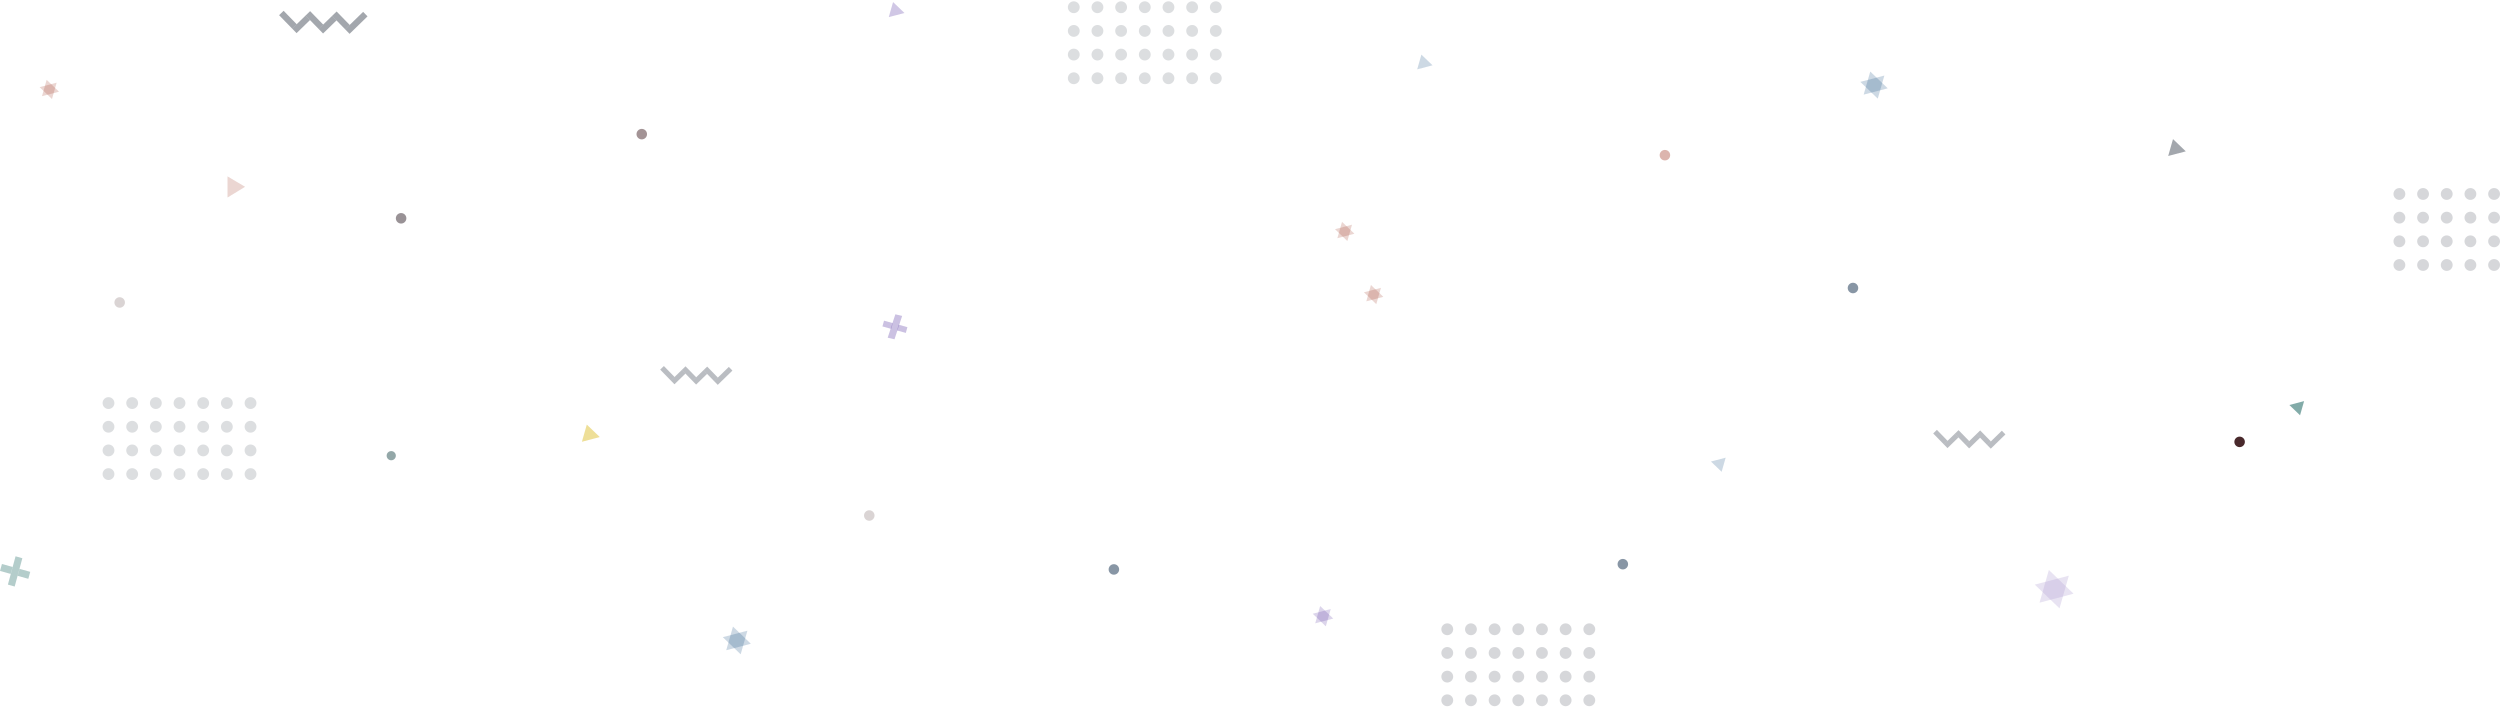
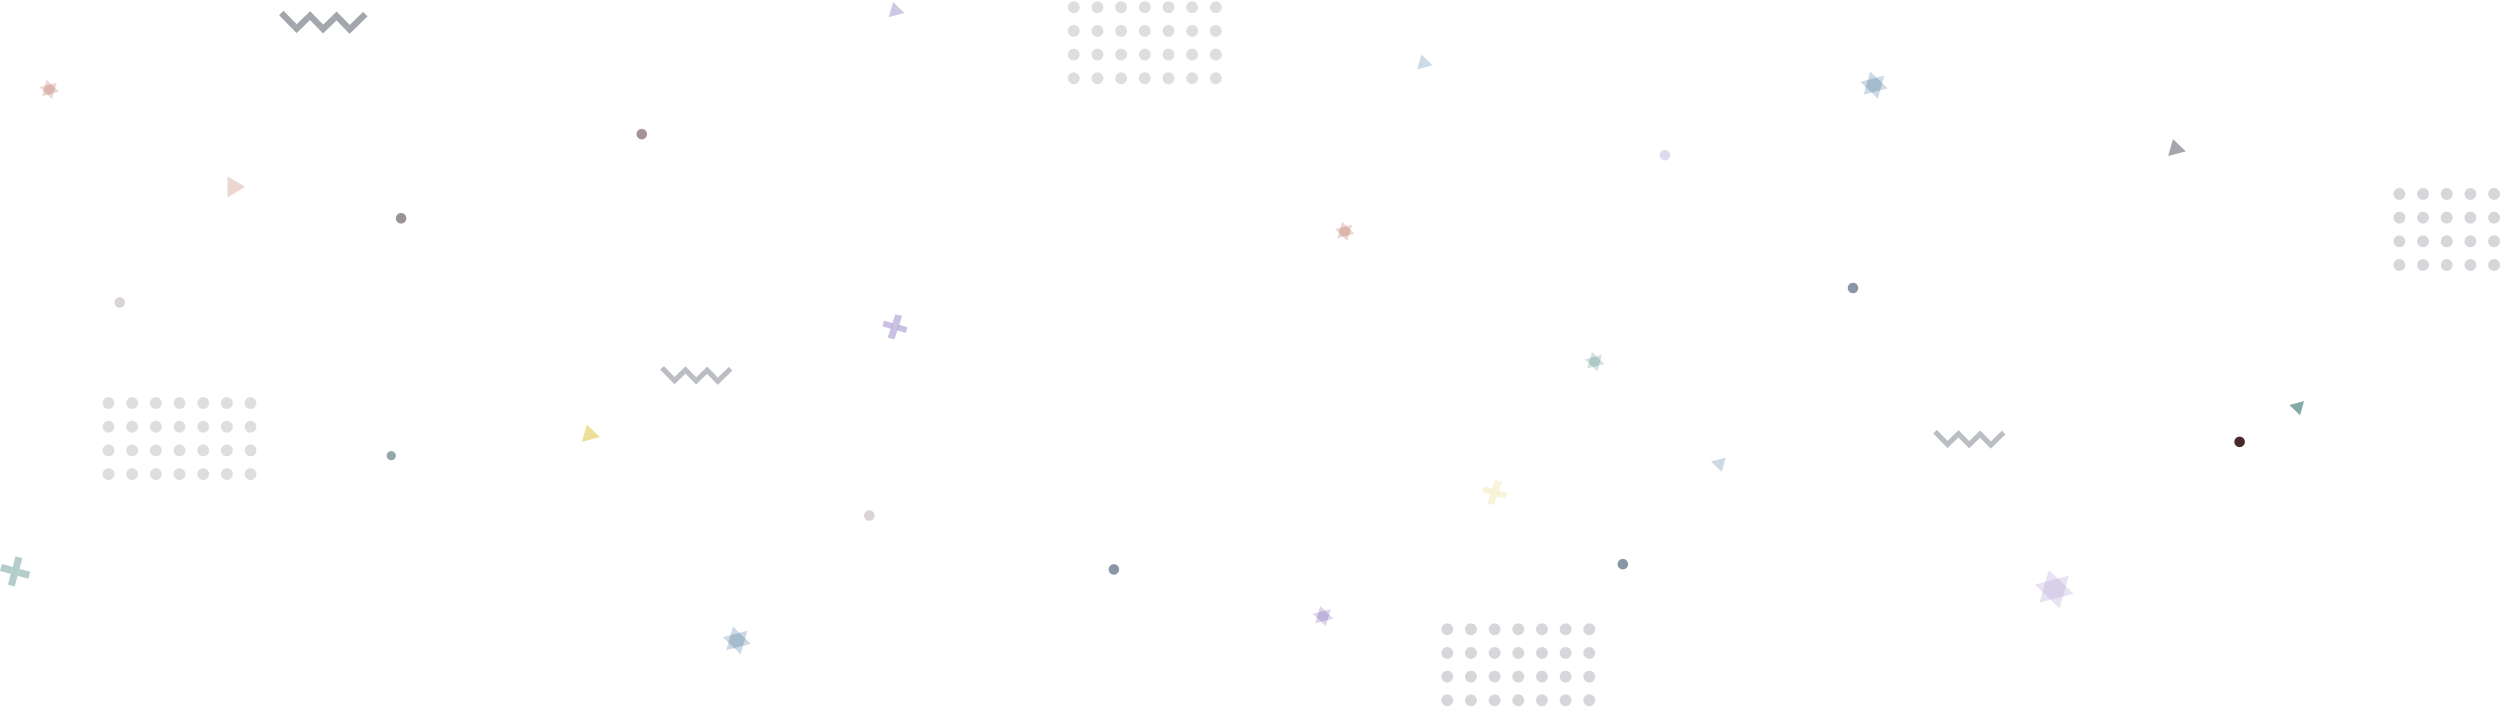
<svg xmlns="http://www.w3.org/2000/svg" width="1901" height="537" viewBox="0 0 1901 537" fill="none">
  <path d="M1020.47 168.704L1029.88 177.727L1016.93 181.136L1020.47 168.704Z" fill="#9E341F" fill-opacity="0.2" />
  <path d="M1024.53 183.297L1015.13 174.273L1028.07 170.866L1024.53 183.297Z" fill="#9E341F" fill-opacity="0.2" />
  <circle cx="1896.5" cy="147.5" r="4.5" fill="#989CA3" fill-opacity="0.4" />
  <circle cx="1896.5" cy="165.5" r="4.5" fill="#989CA3" fill-opacity="0.4" />
  <circle cx="1896.5" cy="183.5" r="4.5" fill="#989CA3" fill-opacity="0.4" />
  <circle cx="1896.5" cy="201.5" r="4.5" fill="#989CA3" fill-opacity="0.4" />
  <path d="M1422.14 54.406L1435.41 67.144L1417.13 71.957L1422.14 54.406Z" fill="#08457A" fill-opacity="0.2" />
  <path d="M1427.86 75.008L1414.59 62.268L1432.87 57.458L1427.86 75.008Z" fill="#08457A" fill-opacity="0.2" />
  <path d="M35.474 60.704L44.876 69.727L31.929 73.135L35.474 60.704Z" fill="#9E341F" fill-opacity="0.2" />
  <path d="M39.526 75.297L30.125 66.273L43.073 62.866L39.526 75.297Z" fill="#9E341F" fill-opacity="0.2" />
-   <path d="M1042.47 216.704L1051.88 225.727L1038.93 229.136L1042.47 216.704Z" fill="#9E341F" fill-opacity="0.2" />
-   <path d="M1046.53 231.297L1037.13 222.273L1050.07 218.866L1046.53 231.297Z" fill="#9E341F" fill-opacity="0.2" />
+   <path d="M1210.47 267.704L1219.88 276.727L1206.93 280.136L1210.47 267.704Z" fill="#1F6964" fill-opacity="0.2" />
+   <path d="M1214.53 282.297L1205.13 273.273L1218.07 269.866L1214.53 282.297Z" fill="#1F6964" fill-opacity="0.2" />
  <path d="M446.205 322.852L456.095 332.342L442.477 335.927L446.205 322.852Z" fill="#E3C954" fill-opacity="0.6" />
  <path d="M679.084 1.568L687.736 9.871L675.822 13.008L679.084 1.568Z" fill="#B1A2D4" fill-opacity="0.6" />
  <path d="M186.352 142.038L173 150.197L173 134.121L186.352 142.038Z" fill="#9E341F" fill-opacity="0.2" />
  <path d="M1652.35 105.762L1662.07 115.086L1648.69 118.609L1652.35 105.762Z" fill="#1A2333" fill-opacity="0.4" />
  <path d="M1748.96 315.787L1740.81 307.956L1752.04 304.999L1748.96 315.787Z" fill="#065853" fill-opacity="0.5" />
  <path d="M1003.85 460.805L1013.81 470.358L1000.1 473.968L1003.85 460.805Z" fill="#51309F" fill-opacity="0.2" />
  <path d="M1008.15 476.253L998.191 466.698L1011.9 463.09L1008.15 476.253Z" fill="#51309F" fill-opacity="0.2" />
  <path d="M557.351 476.462L570.932 489.495L552.231 494.419L557.351 476.462Z" fill="#08457A" fill-opacity="0.2" />
  <path d="M563.204 497.541L549.624 484.505L568.327 479.584L563.204 497.541Z" fill="#08457A" fill-opacity="0.2" />
  <path d="M1080.83 41.535L1089.29 49.655L1077.64 52.722L1080.83 41.535Z" fill="#08457A" fill-opacity="0.2" />
  <path d="M1309.13 358.757L1301 350.948L1312.2 348L1309.13 358.757Z" fill="#08457A" fill-opacity="0.2" />
  <path d="M1557.95 433.41L1576.75 451.455L1550.86 458.273L1557.95 433.41Z" fill="#B1A2D4" fill-opacity="0.3" />
  <path d="M1566.05 462.598L1547.25 444.55L1573.15 437.736L1566.05 462.598Z" fill="#B1A2D4" fill-opacity="0.3" />
  <circle cx="82.5" cy="306.5" r="4.5" fill="#1A2333" fill-opacity="0.15" />
  <circle cx="816.5" cy="5.5" r="4.5" fill="#1A2333" fill-opacity="0.15" />
  <circle cx="1824.5" cy="147.5" r="4.5" fill="#989CA3" fill-opacity="0.4" />
  <circle cx="1100.5" cy="478.5" r="4.5" fill="#989CA3" fill-opacity="0.4" />
  <circle cx="82.5" cy="324.5" r="4.5" fill="#1A2333" fill-opacity="0.15" />
  <circle cx="816.5" cy="23.5" r="4.5" fill="#1A2333" fill-opacity="0.15" />
  <circle cx="1824.5" cy="165.5" r="4.5" fill="#989CA3" fill-opacity="0.4" />
  <circle cx="1100.5" cy="496.5" r="4.5" fill="#989CA3" fill-opacity="0.4" />
  <circle cx="82.5" cy="342.5" r="4.5" fill="#1A2333" fill-opacity="0.15" />
  <circle cx="816.5" cy="41.5" r="4.5" fill="#1A2333" fill-opacity="0.15" />
  <circle cx="1824.5" cy="183.5" r="4.5" fill="#989CA3" fill-opacity="0.4" />
  <circle cx="1100.5" cy="514.5" r="4.5" fill="#989CA3" fill-opacity="0.4" />
  <circle cx="82.5" cy="360.5" r="4.5" fill="#1A2333" fill-opacity="0.15" />
  <circle cx="816.5" cy="59.5" r="4.5" fill="#1A2333" fill-opacity="0.15" />
  <circle cx="1824.5" cy="201.5" r="4.5" fill="#989CA3" fill-opacity="0.4" />
  <circle cx="1100.5" cy="532.5" r="4.5" fill="#989CA3" fill-opacity="0.4" />
  <circle cx="154.5" cy="306.5" r="4.5" fill="#1A2333" fill-opacity="0.15" />
  <circle cx="888.5" cy="5.5" r="4.5" fill="#1A2333" fill-opacity="0.15" />
  <circle cx="1172.5" cy="478.5" r="4.5" fill="#989CA3" fill-opacity="0.4" />
  <circle cx="190.5" cy="306.5" r="4.5" fill="#1A2333" fill-opacity="0.15" />
  <circle cx="924.5" cy="5.5" r="4.5" fill="#1A2333" fill-opacity="0.15" />
  <circle cx="1208.5" cy="478.5" r="4.5" fill="#989CA3" fill-opacity="0.4" />
  <circle cx="154.5" cy="324.5" r="4.5" fill="#1A2333" fill-opacity="0.15" />
  <circle cx="888.5" cy="23.5" r="4.5" fill="#1A2333" fill-opacity="0.15" />
  <circle cx="1172.5" cy="496.5" r="4.5" fill="#989CA3" fill-opacity="0.4" />
  <circle cx="190.5" cy="324.5" r="4.5" fill="#1A2333" fill-opacity="0.15" />
  <circle cx="924.5" cy="23.5" r="4.5" fill="#1A2333" fill-opacity="0.15" />
  <circle cx="1208.5" cy="496.5" r="4.5" fill="#989CA3" fill-opacity="0.4" />
  <circle cx="154.5" cy="342.5" r="4.5" fill="#1A2333" fill-opacity="0.15" />
  <circle cx="172.5" cy="360.5" r="4.5" fill="#1A2333" fill-opacity="0.15" />
  <circle cx="888.5" cy="41.5" r="4.5" fill="#1A2333" fill-opacity="0.15" />
  <circle cx="1172.5" cy="514.5" r="4.5" fill="#989CA3" fill-opacity="0.4" />
  <circle cx="190.5" cy="342.5" r="4.5" fill="#1A2333" fill-opacity="0.15" />
  <circle cx="924.5" cy="41.5" r="4.5" fill="#1A2333" fill-opacity="0.15" />
  <circle cx="1208.5" cy="514.5" r="4.5" fill="#989CA3" fill-opacity="0.4" />
  <circle cx="154.5" cy="360.5" r="4.5" fill="#1A2333" fill-opacity="0.15" />
  <circle cx="888.5" cy="59.5" r="4.5" fill="#1A2333" fill-opacity="0.15" />
  <circle cx="1172.5" cy="532.5" r="4.5" fill="#989CA3" fill-opacity="0.4" />
  <circle cx="190.5" cy="360.5" r="4.5" fill="#1A2333" fill-opacity="0.15" />
  <circle cx="924.5" cy="59.5" r="4.5" fill="#1A2333" fill-opacity="0.15" />
  <circle cx="1208.5" cy="532.5" r="4.5" fill="#989CA3" fill-opacity="0.4" />
  <circle cx="297.5" cy="346.5" r="3.5" fill="#285053" fill-opacity="0.5" />
  <circle cx="661" cy="392" r="4" fill="#49292C" fill-opacity="0.2" />
  <circle cx="91" cy="230" r="4" fill="#49292C" fill-opacity="0.2" />
  <circle cx="488" cy="102" r="4" fill="#49292C" fill-opacity="0.5" />
  <circle cx="1234" cy="429" r="4" fill="#132F4C" fill-opacity="0.5" />
  <circle cx="1409" cy="219" r="4" fill="#132F4C" fill-opacity="0.5" />
-   <circle cx="1266" cy="118" r="4" fill="#A84835" fill-opacity="0.4" />
+   <circle cx="1266" cy="118" r="4" fill="#B1A2D4" fill-opacity="0.4" />
  <circle cx="1703" cy="336" r="4" fill="#49292C" />
  <circle cx="847" cy="433" r="4" fill="#132F4C" fill-opacity="0.5" />
  <circle cx="305" cy="166" r="4" fill="#34262F" fill-opacity="0.5" />
  <circle cx="100.5" cy="306.5" r="4.5" fill="#1A2333" fill-opacity="0.15" />
  <circle cx="834.5" cy="5.5" r="4.5" fill="#1A2333" fill-opacity="0.15" />
  <circle cx="1842.5" cy="147.5" r="4.5" fill="#989CA3" fill-opacity="0.4" />
  <circle cx="1118.5" cy="478.5" r="4.5" fill="#989CA3" fill-opacity="0.4" />
  <circle cx="100.5" cy="324.5" r="4.5" fill="#1A2333" fill-opacity="0.15" />
  <circle cx="834.5" cy="23.5" r="4.5" fill="#1A2333" fill-opacity="0.15" />
  <circle cx="1842.5" cy="165.5" r="4.5" fill="#989CA3" fill-opacity="0.4" />
  <circle cx="1118.5" cy="496.5" r="4.5" fill="#989CA3" fill-opacity="0.4" />
  <circle cx="100.5" cy="342.5" r="4.5" fill="#1A2333" fill-opacity="0.15" />
  <circle cx="834.5" cy="41.5" r="4.5" fill="#1A2333" fill-opacity="0.15" />
  <circle cx="1842.5" cy="183.5" r="4.5" fill="#989CA3" fill-opacity="0.4" />
  <circle cx="1118.5" cy="514.5" r="4.5" fill="#989CA3" fill-opacity="0.4" />
  <circle cx="100.5" cy="360.5" r="4.5" fill="#1A2333" fill-opacity="0.15" />
  <circle cx="834.5" cy="59.5" r="4.5" fill="#1A2333" fill-opacity="0.15" />
  <circle cx="1842.5" cy="201.5" r="4.5" fill="#989CA3" fill-opacity="0.4" />
  <circle cx="1118.5" cy="532.5" r="4.5" fill="#989CA3" fill-opacity="0.4" />
  <circle cx="118.5" cy="306.5" r="4.5" fill="#1A2333" fill-opacity="0.15" />
  <circle cx="852.5" cy="5.5" r="4.5" fill="#1A2333" fill-opacity="0.15" />
  <circle cx="1860.5" cy="147.5" r="4.5" fill="#989CA3" fill-opacity="0.4" />
  <circle cx="1136.5" cy="478.5" r="4.5" fill="#989CA3" fill-opacity="0.4" />
  <circle cx="118.5" cy="324.5" r="4.5" fill="#1A2333" fill-opacity="0.15" />
  <circle cx="852.5" cy="23.5" r="4.5" fill="#1A2333" fill-opacity="0.15" />
  <circle cx="1860.5" cy="165.5" r="4.5" fill="#989CA3" fill-opacity="0.4" />
  <circle cx="1136.5" cy="496.5" r="4.5" fill="#989CA3" fill-opacity="0.4" />
  <circle cx="118.5" cy="342.5" r="4.5" fill="#1A2333" fill-opacity="0.15" />
  <circle cx="852.5" cy="41.5" r="4.5" fill="#1A2333" fill-opacity="0.15" />
  <circle cx="1860.5" cy="183.5" r="4.5" fill="#989CA3" fill-opacity="0.4" />
  <circle cx="1136.5" cy="514.5" r="4.5" fill="#989CA3" fill-opacity="0.4" />
  <circle cx="118.5" cy="360.5" r="4.5" fill="#1A2333" fill-opacity="0.15" />
  <circle cx="852.5" cy="59.5" r="4.5" fill="#1A2333" fill-opacity="0.15" />
  <circle cx="1860.5" cy="201.5" r="4.5" fill="#989CA3" fill-opacity="0.4" />
  <circle cx="1136.5" cy="532.5" r="4.5" fill="#989CA3" fill-opacity="0.4" />
  <circle cx="136.5" cy="306.5" r="4.5" fill="#1A2333" fill-opacity="0.15" />
  <circle cx="870.5" cy="5.5" r="4.5" fill="#1A2333" fill-opacity="0.15" />
  <circle cx="1878.5" cy="147.5" r="4.5" fill="#989CA3" fill-opacity="0.4" />
  <circle cx="1154.5" cy="478.5" r="4.5" fill="#989CA3" fill-opacity="0.4" />
  <circle cx="172.5" cy="306.5" r="4.5" fill="#1A2333" fill-opacity="0.15" />
  <circle cx="906.5" cy="5.5" r="4.5" fill="#1A2333" fill-opacity="0.15" />
  <circle cx="1190.5" cy="478.5" r="4.5" fill="#989CA3" fill-opacity="0.4" />
  <circle cx="136.5" cy="324.5" r="4.5" fill="#1A2333" fill-opacity="0.15" />
  <circle cx="870.5" cy="23.5" r="4.5" fill="#1A2333" fill-opacity="0.15" />
  <circle cx="1878.5" cy="165.5" r="4.5" fill="#989CA3" fill-opacity="0.4" />
  <circle cx="1154.5" cy="496.5" r="4.5" fill="#989CA3" fill-opacity="0.4" />
  <circle cx="172.5" cy="324.5" r="4.5" fill="#1A2333" fill-opacity="0.15" />
  <circle cx="906.5" cy="23.5" r="4.5" fill="#1A2333" fill-opacity="0.15" />
  <circle cx="1190.5" cy="496.5" r="4.5" fill="#989CA3" fill-opacity="0.4" />
  <circle cx="136.5" cy="342.5" r="4.5" fill="#1A2333" fill-opacity="0.15" />
  <circle cx="870.5" cy="41.5" r="4.5" fill="#1A2333" fill-opacity="0.15" />
  <circle cx="1878.5" cy="183.5" r="4.5" fill="#989CA3" fill-opacity="0.4" />
  <circle cx="1154.5" cy="514.5" r="4.5" fill="#989CA3" fill-opacity="0.4" />
  <circle cx="172.5" cy="342.5" r="4.5" fill="#1A2333" fill-opacity="0.15" />
  <circle cx="906.5" cy="41.5" r="4.5" fill="#1A2333" fill-opacity="0.15" />
  <circle cx="1190.5" cy="514.5" r="4.5" fill="#989CA3" fill-opacity="0.4" />
  <circle cx="136.5" cy="360.5" r="4.5" fill="#1A2333" fill-opacity="0.15" />
  <circle cx="870.5" cy="59.5" r="4.5" fill="#1A2333" fill-opacity="0.15" />
  <circle cx="1878.5" cy="201.5" r="4.5" fill="#989CA3" fill-opacity="0.4" />
  <circle cx="1154.5" cy="532.5" r="4.5" fill="#989CA3" fill-opacity="0.4" />
  <circle cx="906.5" cy="59.5" r="4.5" fill="#1A2333" fill-opacity="0.15" />
  <circle cx="1190.5" cy="532.5" r="4.5" fill="#989CA3" fill-opacity="0.4" />
  <path d="M1480.93 335.197L1472.81 326.852L1470 329.587L1478.12 337.932L1480.93 335.197Z" fill="#1A2333" fill-opacity="0.3" />
  <path d="M512.931 286.665L504.811 278.32L501.999 281.056L510.12 289.401L512.931 286.665Z" fill="#1A2333" fill-opacity="0.3" />
  <path d="M1478.12 337.929L1480.86 340.741L1483.67 338.007L1489.2 332.621L1486.46 329.813L1489.27 327.078L1480.93 335.194L1478.12 337.929V337.929Z" fill="#1A2333" fill-opacity="0.3" />
  <path d="M510.122 289.398L512.858 292.21L515.667 289.476L521.198 284.09L518.463 281.281L521.271 278.547L512.93 286.663L510.122 289.398V289.398Z" fill="#1A2333" fill-opacity="0.3" />
  <path d="M1489.2 332.62L1497.32 340.96L1494.58 338.152L1497.39 335.417L1492.01 329.886L1489.27 327.078L1486.46 329.812L1489.2 332.62Z" fill="#1A2333" fill-opacity="0.3" />
  <path d="M521.198 284.089L529.318 292.429L526.584 289.62L529.392 286.886L524.006 281.354L521.271 278.546L518.463 281.281L521.198 284.089Z" fill="#1A2333" fill-opacity="0.3" />
  <path d="M1497.32 340.96L1500.13 338.23L1505.66 332.844L1502.92 330.031L1505.73 327.297L1497.39 335.418L1494.58 338.152L1497.32 340.96Z" fill="#1A2333" fill-opacity="0.3" />
  <path d="M529.317 292.429L532.128 289.699L537.659 284.313L534.922 281.5L537.73 278.766L529.391 286.886L526.583 289.621L529.317 292.429Z" fill="#1A2333" fill-opacity="0.3" />
  <path d="M1505.66 332.843L1511.05 338.375L1513.85 335.64L1505.73 327.296L1502.92 330.031L1505.66 332.843Z" fill="#1A2333" fill-opacity="0.3" />
  <path d="M537.661 284.312L543.047 289.844L545.855 287.109L537.732 278.765L534.924 281.5L537.661 284.312Z" fill="#1A2333" fill-opacity="0.3" />
  <path d="M1511.05 338.374L1513.78 341.182L1524.93 330.325L1522.2 327.517L1513.85 335.64L1511.05 338.374V338.374Z" fill="#1A2333" fill-opacity="0.3" />
  <path d="M543.047 289.843L545.781 292.651L556.933 281.794L554.199 278.986L545.855 287.109L543.047 289.843V289.843Z" fill="#1A2333" fill-opacity="0.3" />
  <path d="M225.595 18.413L215.652 8.195L212.21 11.545L222.153 21.762L225.595 18.413Z" fill="#1A2333" fill-opacity="0.4" />
  <path d="M222.153 21.756L225.504 25.2L228.942 21.852L235.715 15.257L232.366 11.819L235.805 8.471L225.591 18.408L222.153 21.756V21.756Z" fill="#1A2333" fill-opacity="0.4" />
  <path d="M235.717 15.258L245.66 25.469L242.311 22.031L245.75 18.682L239.155 11.91L235.807 8.471L232.369 11.82L235.717 15.258Z" fill="#1A2333" fill-opacity="0.4" />
  <path d="M245.658 25.468L249.099 22.125L255.872 15.53L252.521 12.086L255.959 8.738L245.748 18.681L242.31 22.029L245.658 25.468Z" fill="#1A2333" fill-opacity="0.4" />
  <path d="M255.872 15.531L262.467 22.303L265.905 18.955L255.959 8.739L252.521 12.087L255.872 15.531Z" fill="#1A2333" fill-opacity="0.4" />
  <path d="M262.467 22.305L265.815 25.743L279.469 12.449L276.121 9.011L265.905 18.956L262.467 22.305V22.305Z" fill="#1A2333" fill-opacity="0.4" />
  <path d="M672.212 243.839L671 248.211L677.705 250.07L678.917 245.698L672.212 243.839Z" fill="#51309F" fill-opacity="0.3" />
+   <path d="M1128.21 369.839L1127 374.211L1133.7 376.07L1134.92 371.698L1128.21 369.839Z" fill="#E0C341" fill-opacity="0.2" />
  <path d="M1.468 428.86L0 434.152L8.116 436.403L9.584 431.111L1.468 428.86Z" fill="#065853" fill-opacity="0.3" />
  <path d="M683.295 246.913L682.082 251.285L688.787 253.145L689.999 248.772L683.295 246.913Z" fill="#51309F" fill-opacity="0.3" />
+   <path d="M1139.29 372.913L1138.08 377.285L1144.79 379.145L1146 374.772L1139.29 372.913Z" fill="#E0C341" fill-opacity="0.2" />
  <path d="M14.884 432.579L13.416 437.871L21.532 440.122L23 434.829L14.884 432.579Z" fill="#065853" fill-opacity="0.3" />
  <path d="M677.198 250.079L675 256.787L680.171 258L682.369 251.292L683.802 246.921L686 240.213L680.829 239L678.631 245.703L677.198 250.079Z" fill="#51309F" fill-opacity="0.3" />
+   <path d="M1133.2 376.079L1131 382.787L1136.17 384L1138.37 377.292L1139.8 372.921L1142 366.213L1136.83 365L1134.63 371.703L1133.2 376.079Z" fill="#E0C341" fill-opacity="0.2" />
  <path d="M8.198 436.411L6 444.531L11.171 446L13.368 437.88L14.803 432.589L17 424.469L11.829 423L9.631 431.114L8.198 436.411Z" fill="#065853" fill-opacity="0.3" />
</svg>
